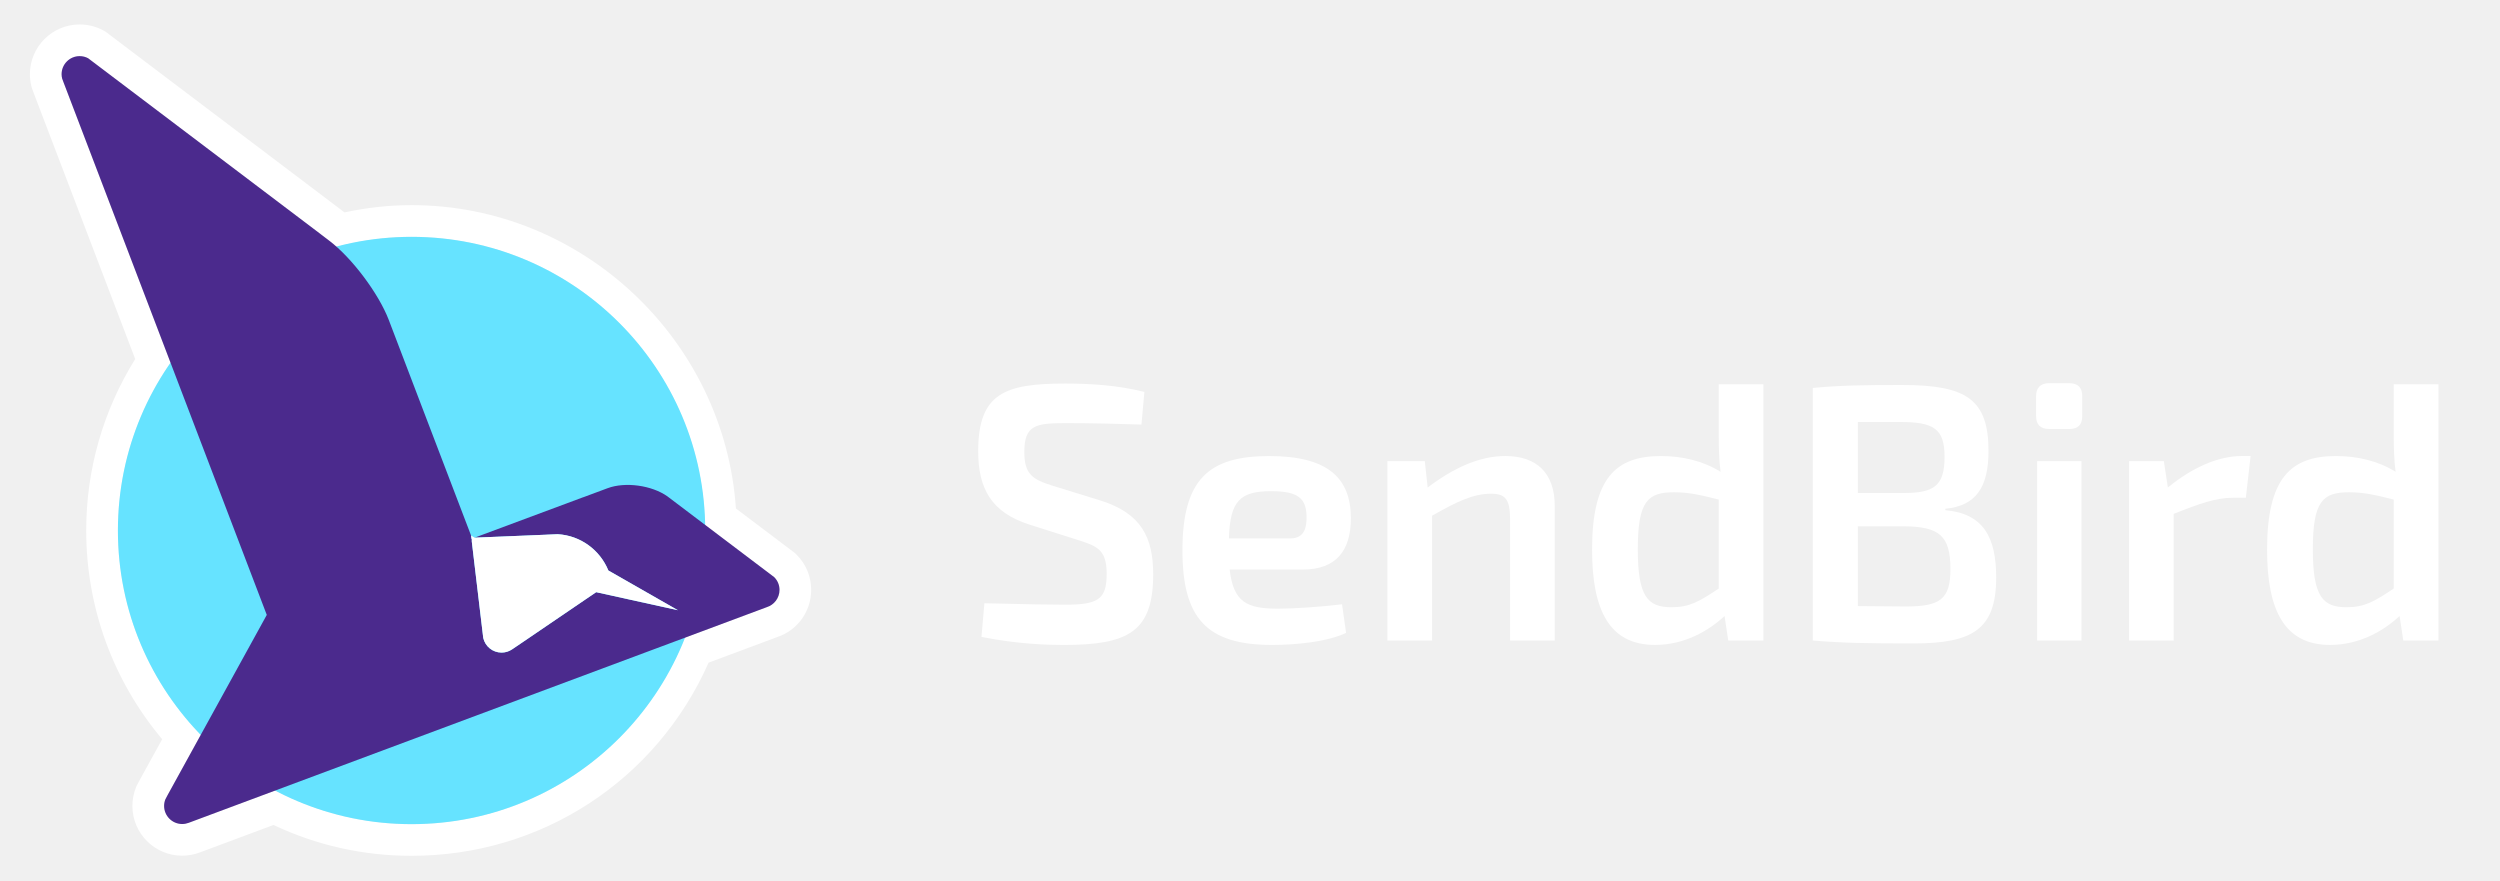
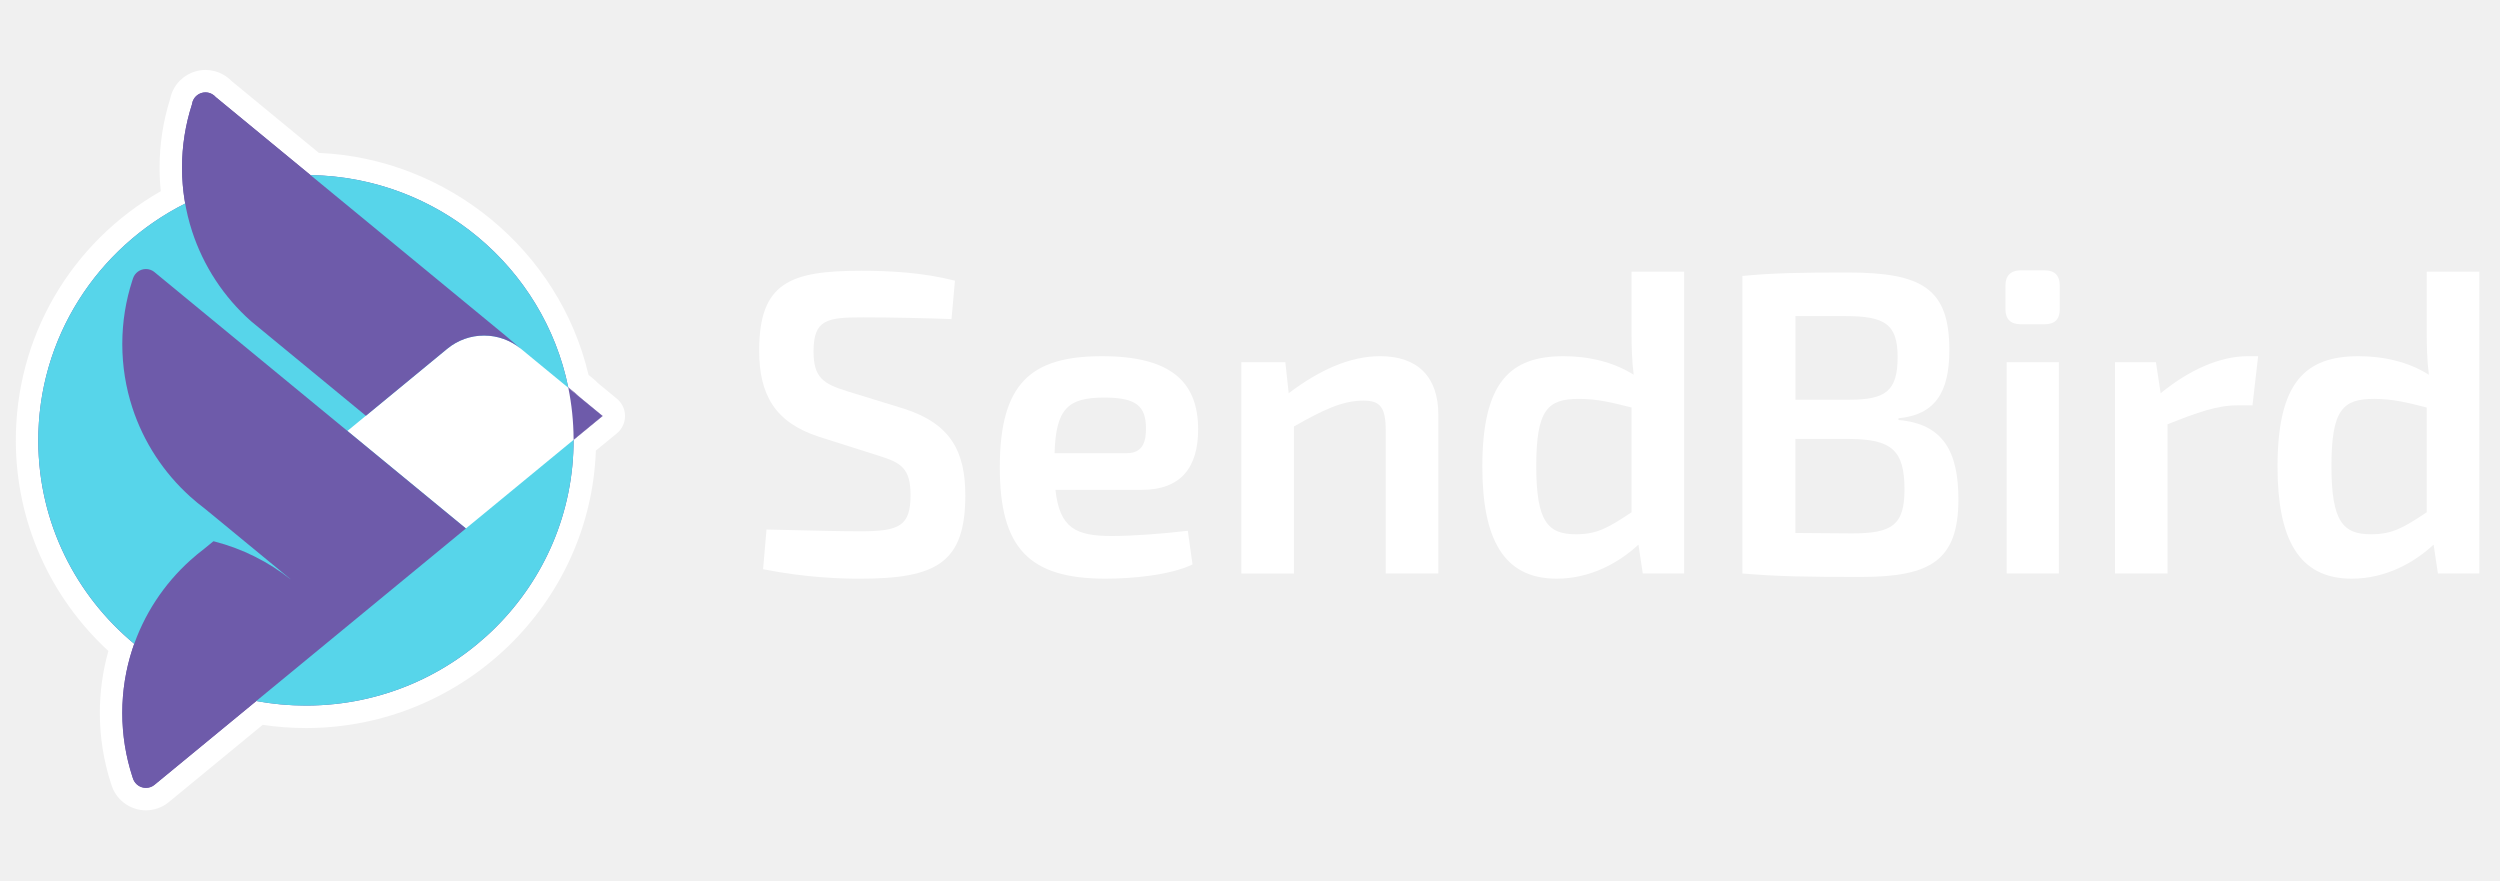
<svg xmlns="http://www.w3.org/2000/svg" version="1.1" id="Layer_1" x="0px" y="0px" width="142px" height="50px" viewBox="0 0 142 50" enable-background="new 0 0 142 50" xml:space="preserve">
  <g>
    <g>
-       <path fill="#FFFFFF" d="M4.525,3.188c0.175,0,0.339,0.043,0.483,0.121l0.255,0.193l12.938,9.783v0.003l0.498,0.378    c0.14,0.104,0.281,0.227,0.424,0.354c1.36-0.358,2.78-0.568,4.254-0.568c9.103,0,16.488,7.294,16.663,16.354l3.934,2.975    c0.188,0.186,0.303,0.44,0.303,0.724c0,0.462-0.305,0.852-0.72,0.981l-4.665,1.74c-2.436,6.194-8.455,10.586-15.515,10.586    c-2.796,0-5.425-0.696-7.739-1.912l-4.914,1.834c-0.117,0.044-0.242,0.07-0.375,0.07c-0.566,0-1.027-0.462-1.027-1.028    c0-0.13,0.025-0.255,0.07-0.37l0.119-0.227l1.896-3.445c-2.91-3.002-4.71-7.09-4.71-11.602c0-3.541,1.112-6.818,2.993-9.52    L3.598,4.649l-0.07-0.191c-0.02-0.079-0.03-0.158-0.03-0.241C3.498,3.649,3.958,3.188,4.525,3.188 M4.525,1.389    c-1.559,0-2.827,1.269-2.827,2.828c0,0.224,0.028,0.45,0.083,0.673l0.024,0.096l0.034,0.093l0.07,0.191L7.68,20.393    c-1.824,2.93-2.783,6.277-2.783,9.739c0,4.369,1.523,8.529,4.315,11.855l-1.279,2.323l-0.136,0.257l-0.047,0.09l-0.037,0.095    c-0.128,0.328-0.193,0.673-0.193,1.023c0,1.56,1.268,2.828,2.827,2.828c0.341,0,0.68-0.062,1.007-0.185l4.18-1.56    c2.467,1.163,5.101,1.752,7.842,1.752c7.368,0,13.904-4.279,16.874-10.972l3.9-1.455c1.154-0.388,1.925-1.457,1.925-2.681    c0-0.758-0.297-1.469-0.836-2.003l-0.085-0.084l-0.096-0.072L41.8,28.881c-0.651-9.579-8.735-17.229-18.424-17.229    c-1.251,0-2.529,0.138-3.809,0.412l-0.282-0.214L6.349,2.067L6.096,1.875l-0.11-0.083L5.864,1.726    C5.456,1.505,4.993,1.389,4.525,1.389L4.525,1.389z" />
-     </g>
-     <g>
-       <path fill="#66E3FF" d="M6.697,30.132c0-9.212,7.466-16.68,16.68-16.68c9.213,0,16.68,7.468,16.68,16.68    c0,9.211-7.467,16.68-16.68,16.68C14.163,46.812,6.697,39.343,6.697,30.132" />
-       <path fill="#4B2A8D" d="M43.973,32.78l-6.068-4.59c-0.887-0.625-2.39-0.834-3.391-0.461l-1.381,0.514V28.24l-6.178,2.3    l4.043-0.167l0.004,0.001c0.006-0.001,0.016-0.001,0.016-0.001l0.656-0.031c1.308,0.075,2.41,0.907,2.882,2.063l3.948,2.256    l-4.643-1.025l-0.644,0.438l-3.499,2.383l-0.64,0.433c-0.169,0.112-0.371,0.179-0.589,0.179c-0.51,0-0.933-0.355-1.041-0.832    l-0.652-5.482v-0.156l-0.018,0.008l-0.021-0.188l-2.535-6.638l-2.138-5.604c-0.576-1.507-2.099-3.537-3.387-4.508l-0.498-0.378    v-0.003L5.263,3.503L5.008,3.31C4.864,3.231,4.7,3.188,4.525,3.188c-0.567,0-1.027,0.461-1.027,1.028    c0,0.083,0.011,0.162,0.03,0.241l0.07,0.191l11.555,30.279L9.51,45.179l-0.119,0.227c-0.045,0.115-0.07,0.24-0.07,0.37    c0,0.566,0.461,1.028,1.027,1.028c0.133,0,0.258-0.026,0.375-0.07l32.833-12.248c0.415-0.13,0.72-0.52,0.72-0.981    C44.276,33.221,44.161,32.966,43.973,32.78" />
-       <path fill="#FFFFFF" d="M26.758,30.417l0.021,0.188l0.018-0.008v0.156l0.651,5.482c0.109,0.477,0.534,0.831,1.042,0.831    c0.218,0,0.42-0.065,0.59-0.178l0.639-0.433l3.499-2.381l0.646-0.438l4.64,1.024l-3.948-2.256    c-0.471-1.156-1.573-1.988-2.881-2.062l-0.65,0.027c0,0-0.014,0.003-0.023,0.004l-0.004-0.001l-4.041,0.167" />
+       <path fill="#FFFFFF" d="M46.525,24.81c-2.497-0.808-3.404-2.376-3.404-4.899c0-3.869,1.764-4.532,5.805-4.532    c1.616,0,3.503,0.099,5.315,0.564l-0.195,2.18c-1.397-0.049-3.355-0.097-5.021-0.097c-2.058,0-2.816,0.121-2.816,1.937    c0,1.493,0.563,1.834,1.885,2.252l3.259,1.002c2.668,0.858,3.477,2.448,3.477,4.928c0,3.844-1.664,4.725-6.001,4.725    c-1.027,0-3.038-0.051-5.486-0.539l0.195-2.254c3.209,0.072,4.189,0.1,5.364,0.1c2.204,0,2.817-0.318,2.817-2.059    c0-1.541-0.562-1.838-1.789-2.227L46.525,24.81z" />
+       <path fill="#FFFFFF" d="M59.948,27.824c0.246,2.178,1.151,2.621,3.208,2.621c1.152,0,2.868-0.123,4.311-0.297l0.269,1.912    c-1.273,0.612-3.427,0.809-4.947,0.809c-4.359,0-6-1.764-6-6.318c0-4.753,1.738-6.319,5.804-6.319    c3.896,0,5.461,1.444,5.461,4.161c0,2.158-0.978,3.431-3.208,3.431H59.948z M64.014,25.74c0.956,0,1.077-0.757,1.077-1.396    c0-1.273-0.538-1.762-2.375-1.762c-2.058,0-2.743,0.635-2.817,3.158H64.014z" />
+       <path fill="#FFFFFF" d="M73.198,22.335c1.715-1.297,3.456-2.104,5.194-2.104c2.131,0,3.306,1.175,3.306,3.329v9.014H78.71v-8.106    c0-1.346-0.317-1.713-1.272-1.713c-1.199,0-2.303,0.538-3.942,1.468v8.352h-2.989V20.573h2.5L73.198,22.335z" />
+       <path fill="#FFFFFF" d="M95.66,32.574h-2.35l-0.246-1.639c-1.08,1.002-2.694,1.934-4.654,1.934c-3.037,0-4.213-2.303-4.213-6.367    c0-4.778,1.568-6.27,4.604-6.27c1.422,0,2.817,0.316,3.992,1.053c-0.098-0.784-0.122-1.569-0.122-2.4V15.43h2.988L95.66,32.574    L95.66,32.574z M92.672,23.146c-1.076-0.271-1.911-0.489-2.986-0.489c-1.766,0-2.427,0.587-2.427,3.819    c0,3.158,0.661,3.871,2.253,3.871c1.2,0,1.838-0.369,3.16-1.25V23.146z" />
+       <path fill="#FFFFFF" d="M107.833,23.856c2.549,0.22,3.405,1.81,3.405,4.507c0,3.477-1.594,4.408-5.534,4.408    c-3.087,0-4.704-0.025-6.736-0.197v-16.9c1.812-0.171,3.283-0.196,5.976-0.196c4.263,0,5.779,0.931,5.779,4.409    c0,2.427-0.832,3.674-2.89,3.871V23.856z M105.041,22.704c2.059,0,2.744-0.488,2.744-2.423c0-1.887-0.736-2.327-2.989-2.327    h-2.815v4.75H105.041z M105.188,30.297c2.278,0,2.987-0.465,2.987-2.498c0-2.252-0.758-2.842-3.086-2.866h-3.11v5.34    L105.188,30.297z" />
+       <path fill="#FFFFFF" d="M116.139,15.356c0.586,0,0.855,0.318,0.855,0.856v1.348c0,0.563-0.27,0.857-0.855,0.857h-1.373    c-0.562,0-0.857-0.294-0.857-0.857v-1.348c0-0.538,0.296-0.856,0.857-0.856H116.139z M113.98,32.574V20.573h2.965v12.001H113.98z" />
+       <path fill="#FFFFFF" d="M127.941,23.024h-0.856c-1.147,0-2.253,0.391-3.97,1.076v8.474h-2.984V20.573h2.326l0.268,1.763    c1.642-1.343,3.383-2.104,4.95-2.104h0.587L127.941,23.024z" />
+       <path fill="#FFFFFF" d="M140.826,32.574h-2.352l-0.246-1.639c-1.076,1.002-2.692,1.934-4.652,1.934    c-3.038,0-4.212-2.303-4.212-6.367c0-4.778,1.565-6.27,4.603-6.27c1.424,0,2.818,0.316,3.993,1.053    c-0.099-0.784-0.122-1.569-0.122-2.4V15.43h2.988V32.574L140.826,32.574z M137.838,23.146c-1.077-0.271-1.91-0.489-2.986-0.489    c-1.765,0-2.426,0.587-2.426,3.819c0,3.158,0.661,3.871,2.251,3.871c1.202,0,1.839-0.369,3.161-1.25V23.146z" />
    </g>
    <g>
      <g>
-         <path fill="#FFFFFF" d="M58.452,29.791c-2.122-0.687-2.891-2.016-2.891-4.159c0-3.283,1.496-3.846,4.927-3.846     c1.373,0,2.974,0.082,4.513,0.478l-0.166,1.851c-1.186-0.041-2.85-0.082-4.263-0.082c-1.747,0-2.391,0.104-2.391,1.643     c0,1.268,0.477,1.559,1.601,1.912l2.765,0.854c2.269,0.727,2.954,2.078,2.954,4.178c0,3.266-1.417,4.014-5.095,4.014     c-0.874,0-2.579-0.042-4.659-0.458l0.167-1.911c2.724,0.061,3.555,0.082,4.554,0.082c1.871,0,2.391-0.271,2.391-1.747     c0-1.31-0.477-1.56-1.518-1.892L58.452,29.791z" />
-         <path fill="#FFFFFF" d="M69.845,32.349c0.208,1.85,0.977,2.224,2.723,2.224c0.979,0,2.432-0.103,3.66-0.249l0.229,1.623     c-1.082,0.52-2.91,0.686-4.199,0.686c-3.701,0-5.095-1.498-5.095-5.364c0-4.034,1.476-5.365,4.929-5.365     c3.305,0,4.637,1.228,4.637,3.535c0,1.83-0.832,2.911-2.727,2.911H69.845z M73.295,30.581c0.812,0,0.918-0.645,0.918-1.186     c0-1.081-0.459-1.496-2.018-1.496c-1.748,0-2.33,0.541-2.392,2.682H73.295z" />
-         <path fill="#FFFFFF" d="M81.092,27.69c1.457-1.103,2.932-1.788,4.408-1.788c1.811,0,2.809,0.999,2.809,2.829v7.65h-2.537v-6.881     c0-1.145-0.271-1.457-1.082-1.457c-1.02,0-1.955,0.457-3.348,1.249v7.089h-2.537V26.193h2.123L81.092,27.69z" />
-         <path fill="#FFFFFF" d="M100.16,36.382h-1.996l-0.209-1.393c-0.914,0.853-2.289,1.643-3.951,1.643     c-2.578,0-3.574-1.954-3.574-5.406c0-4.054,1.33-5.323,3.908-5.323c1.205,0,2.391,0.271,3.389,0.894     c-0.084-0.665-0.102-1.33-0.102-2.037v-2.932h2.535V36.382z M97.625,28.376c-0.916-0.228-1.623-0.415-2.539-0.415     c-1.498,0-2.059,0.5-2.059,3.243c0,2.683,0.561,3.287,1.912,3.287c1.02,0,1.561-0.312,2.686-1.062V28.376z" />
-         <path fill="#FFFFFF" d="M110.494,28.979c2.162,0.188,2.889,1.539,2.889,3.826c0,2.953-1.352,3.742-4.699,3.742     c-2.619,0-3.99-0.021-5.717-0.166V22.036c1.537-0.146,2.785-0.168,5.072-0.168c3.619,0,4.908,0.791,4.908,3.744     c0,2.058-0.707,3.119-2.453,3.285V28.979z M108.123,28.003c1.746,0,2.328-0.416,2.328-2.059c0-1.602-0.623-1.975-2.537-1.975     h-2.389v4.033H108.123z M108.248,34.448c1.932,0,2.537-0.395,2.537-2.119c0-1.915-0.646-2.413-2.621-2.434h-2.639v4.531     L108.248,34.448z" />
-         <path fill="#FFFFFF" d="M117.541,21.765c0.5,0,0.729,0.271,0.729,0.728v1.146c0,0.477-0.229,0.727-0.729,0.727h-1.162     c-0.48,0-0.729-0.25-0.729-0.727v-1.146c0-0.456,0.248-0.728,0.729-0.728H117.541z M115.711,36.382V26.193h2.518v10.188H115.711z     " />
-         <path fill="#FFFFFF" d="M127.564,28.272h-0.729c-0.977,0-1.914,0.334-3.369,0.916v7.193h-2.535V26.193h1.975l0.229,1.497     c1.395-1.143,2.869-1.788,4.201-1.788h0.498L127.564,28.272z" />
-         <path fill="#FFFFFF" d="M138.502,36.382h-1.996l-0.209-1.393c-0.914,0.853-2.287,1.643-3.951,1.643     c-2.578,0-3.576-1.954-3.576-5.406c0-4.054,1.332-5.323,3.908-5.323c1.207,0,2.393,0.271,3.391,0.894     c-0.084-0.665-0.105-1.33-0.105-2.037v-2.932h2.539V36.382z M135.963,28.376c-0.914-0.228-1.621-0.415-2.535-0.415     c-1.498,0-2.059,0.5-2.059,3.243c0,2.683,0.561,3.287,1.914,3.287c1.018,0,1.559-0.312,2.68-1.062V28.376z" />
+         <path fill="#6E5BAA" d="M8.287,45.391c-0.579,0-1.108-0.363-1.316-0.904c-0.006-0.018-0.034-0.1-0.039-0.115     c-0.422-1.299-0.625-2.579-0.625-3.874c0-1.271,0.193-2.521,0.574-3.726C3.503,33.809,1.56,29.58,1.535,25.098     c-0.032-5.837,3.129-11.117,8.281-13.889c-0.077-0.561-0.117-1.125-0.117-1.685c0-1.278,0.196-2.541,0.583-3.751     c0.037-0.19,0.093-0.335,0.174-0.472c0.255-0.427,0.719-0.691,1.212-0.691c0.243,0,0.482,0.063,0.693,0.183     c0.123,0.069,0.236,0.157,0.335,0.262l5.172,4.258c7.201,0.221,13.445,5.361,14.982,12.332l0.495,0.409     c0.043,0.036,0.08,0.076,0.111,0.119l1.172,0.963c0.147,0.121,0.233,0.302,0.233,0.493c0,0.19-0.085,0.371-0.232,0.492     l-1.417,1.166c-0.15,8.488-7.153,15.382-15.752,15.428c-0.001,0-0.003,0-0.005,0c-0.961,0-1.852-0.072-2.721-0.217l-5.542,4.561     C8.911,45.282,8.602,45.391,8.287,45.391z" />
+         <path fill="#FFFFFF" d="M11.671,5.248c0.137,0,0.266,0.036,0.378,0.1c0.079,0.044,0.15,0.103,0.209,0.171l5.377,4.427     c7.231,0.118,13.246,5.248,14.64,12.05l0.666,0.55c-0.085-0.07-0.175-0.133-0.267-0.192l1.551,1.275l-1.646,1.354     c0.014,8.296-6.742,15.048-15.121,15.093c-0.03,0-0.061,0-0.091,0c-0.959,0-1.898-0.09-2.81-0.258L8.79,44.564l-0.024,0.021     c-0.132,0.104-0.298,0.166-0.479,0.166c-0.329,0-0.61-0.207-0.721-0.496c-0.008-0.021-0.016-0.045-0.022-0.065     c-0.009-0.029-0.018-0.06-0.028-0.084c-0.369-1.14-0.57-2.353-0.57-3.609c0-1.264,0.201-2.477,0.57-3.613     c0.035-0.105,0.071-0.209,0.108-0.316c-3.309-2.743-5.425-6.858-5.45-11.472c-0.032-5.905,3.368-11.034,8.345-13.532     c-0.117-0.663-0.18-1.342-0.18-2.039c0-1.253,0.198-2.46,0.564-3.593c0.001-0.011,0.004-0.024,0.006-0.037     c0.016-0.097,0.05-0.188,0.098-0.269C11.142,5.399,11.389,5.248,11.671,5.248 M32.941,22.545     c0.009,0.007,0.017,0.014,0.025,0.021L32.941,22.545 M11.671,3.973c-0.716,0-1.39,0.382-1.758,0.999     C9.789,5.18,9.706,5.4,9.661,5.628C9.265,6.887,9.064,8.197,9.064,9.524c0,0.443,0.023,0.89,0.07,1.335     C4,13.796,0.867,19.172,0.899,25.101c0.024,4.528,1.929,8.807,5.257,11.875c-0.323,1.145-0.485,2.325-0.485,3.521     c0,1.36,0.212,2.708,0.632,4.003c0.007,0.021,0.015,0.043,0.023,0.064c0.011,0.041,0.03,0.099,0.05,0.151     c0.302,0.783,1.07,1.312,1.911,1.312c0.457,0,0.906-0.155,1.266-0.438c0.019-0.015,0.037-0.029,0.055-0.046l5.313-4.372     c0.811,0.12,1.631,0.182,2.447,0.182h0.099c8.845-0.049,16.067-7.062,16.378-15.759l1.192-0.979     c0.294-0.242,0.465-0.604,0.465-0.985s-0.17-0.743-0.465-0.985l-1.093-0.899c-0.047-0.055-0.099-0.107-0.157-0.156l0,0     c-0.01-0.009-0.021-0.018-0.031-0.027l-0.328-0.271c-1.663-7.073-7.994-12.285-15.317-12.608l-4.978-4.098     c-0.136-0.138-0.29-0.255-0.458-0.35C12.372,4.064,12.023,3.973,11.671,3.973L11.671,3.973z" />
+       </g>
+       <g>
+         <path fill="#57D5EA" d="M2.174,25.094C2.129,16.771,8.9,9.988,17.295,9.943c8.396-0.046,15.239,6.665,15.285,14.986     c0.045,8.319-6.725,15.103-15.121,15.147C9.064,40.123,2.22,33.414,2.174,25.094z" />
+         <g>
+           <path fill="#6E5BAA" d="M7.546,15.841c0.004-0.014,0.009-0.027,0.013-0.042C7.555,15.814,7.55,15.828,7.546,15.841z" />
+           <path fill="#6E5BAA" d="M8.803,15.481c-0.016-0.016-0.034-0.028-0.051-0.043L8.803,15.481z" />
+           <path fill="#6E5BAA" d="M29.574,19.8l0.023,0.019C29.589,19.812,29.582,19.806,29.574,19.8z" />
+           <path fill="#FFFFFF" d="M30.246,20.354l-0.649-0.536L29.574,19.8c-0.566-0.463-1.291-0.742-2.079-0.742      c-0.782,0-1.499,0.273-2.063,0.729l-0.053,0.042l-4.615,3.799l-1.032,0.85l5.592,4.602l1.139,0.936l1.031-0.846l6.731-5.542      L30.246,20.354z" />
+           <path fill="#6E5BAA" d="M25.379,19.83l0.053-0.042c0.564-0.457,1.281-0.729,2.063-0.729c0.788,0,1.513,0.278,2.079,0.742      l0.023,0.019l-0.882-0.754l-9.747-8.024l-6.709-5.523c-0.059-0.068-0.13-0.126-0.209-0.171c-0.113-0.064-0.241-0.1-0.378-0.1      c-0.282,0-0.529,0.152-0.664,0.377c-0.048,0.081-0.083,0.171-0.098,0.269c-0.002,0.013-0.004,0.026-0.006,0.037      c-0.366,1.133-0.564,2.34-0.564,3.593c0,1.261,0.201,2.475,0.57,3.611c0.323,0.992,0.774,1.925,1.335,2.781      c0.564,0.86,1.239,1.642,2.006,2.322l0.704,0.58l5.828,4.798L25.379,19.83z" />
+           <path fill="#6E5BAA" d="M25.379,19.83l0.053-0.042C25.415,19.801,25.396,19.817,25.379,19.83z" />
+           <path fill="#6E5BAA" d="M26.464,30.016l-1.139-0.936l-5.592-4.602L8.803,15.48l-0.051-0.043      c-0.129-0.097-0.29-0.156-0.464-0.156c-0.338,0-0.623,0.217-0.729,0.518c-0.004,0.014-0.009,0.028-0.013,0.042      c-0.01,0.029-0.019,0.059-0.03,0.089c-0.369,1.137-0.57,2.35-0.57,3.611s0.201,2.476,0.57,3.611      c0.639,1.963,1.786,3.702,3.284,5.053c0.265,0.238,0.541,0.467,0.828,0.682l1.375,1.129l0.183,0.152l3.313,2.727l-0.003,0.004      c-1.254-0.991-2.715-1.729-4.308-2.141c-0.021-0.006-0.043-0.012-0.064-0.016l-0.503,0.412      c-0.281,0.213-0.553,0.438-0.813,0.672c-1.501,1.352-2.65,3.09-3.291,5.057c-0.369,1.137-0.57,2.35-0.57,3.613      c0,1.258,0.201,2.471,0.57,3.609c0.01,0.024,0.019,0.055,0.028,0.084c0.006,0.021,0.014,0.045,0.022,0.065      c0.111,0.289,0.392,0.496,0.721,0.496c0.181,0,0.347-0.062,0.479-0.166l0.024-0.021l8.947-7.363l0,0l7.588-6.246l0,0      L26.464,30.016z" />
+         </g>
+         <path fill="#6E5BAA" d="M34.226,23.628l-1.944-1.599c0.19,0.937,0.292,1.907,0.298,2.899c0,0.02,0,0.036,0,0.054L34.226,23.628z" />
      </g>
    </g>
  </g>
</svg>
